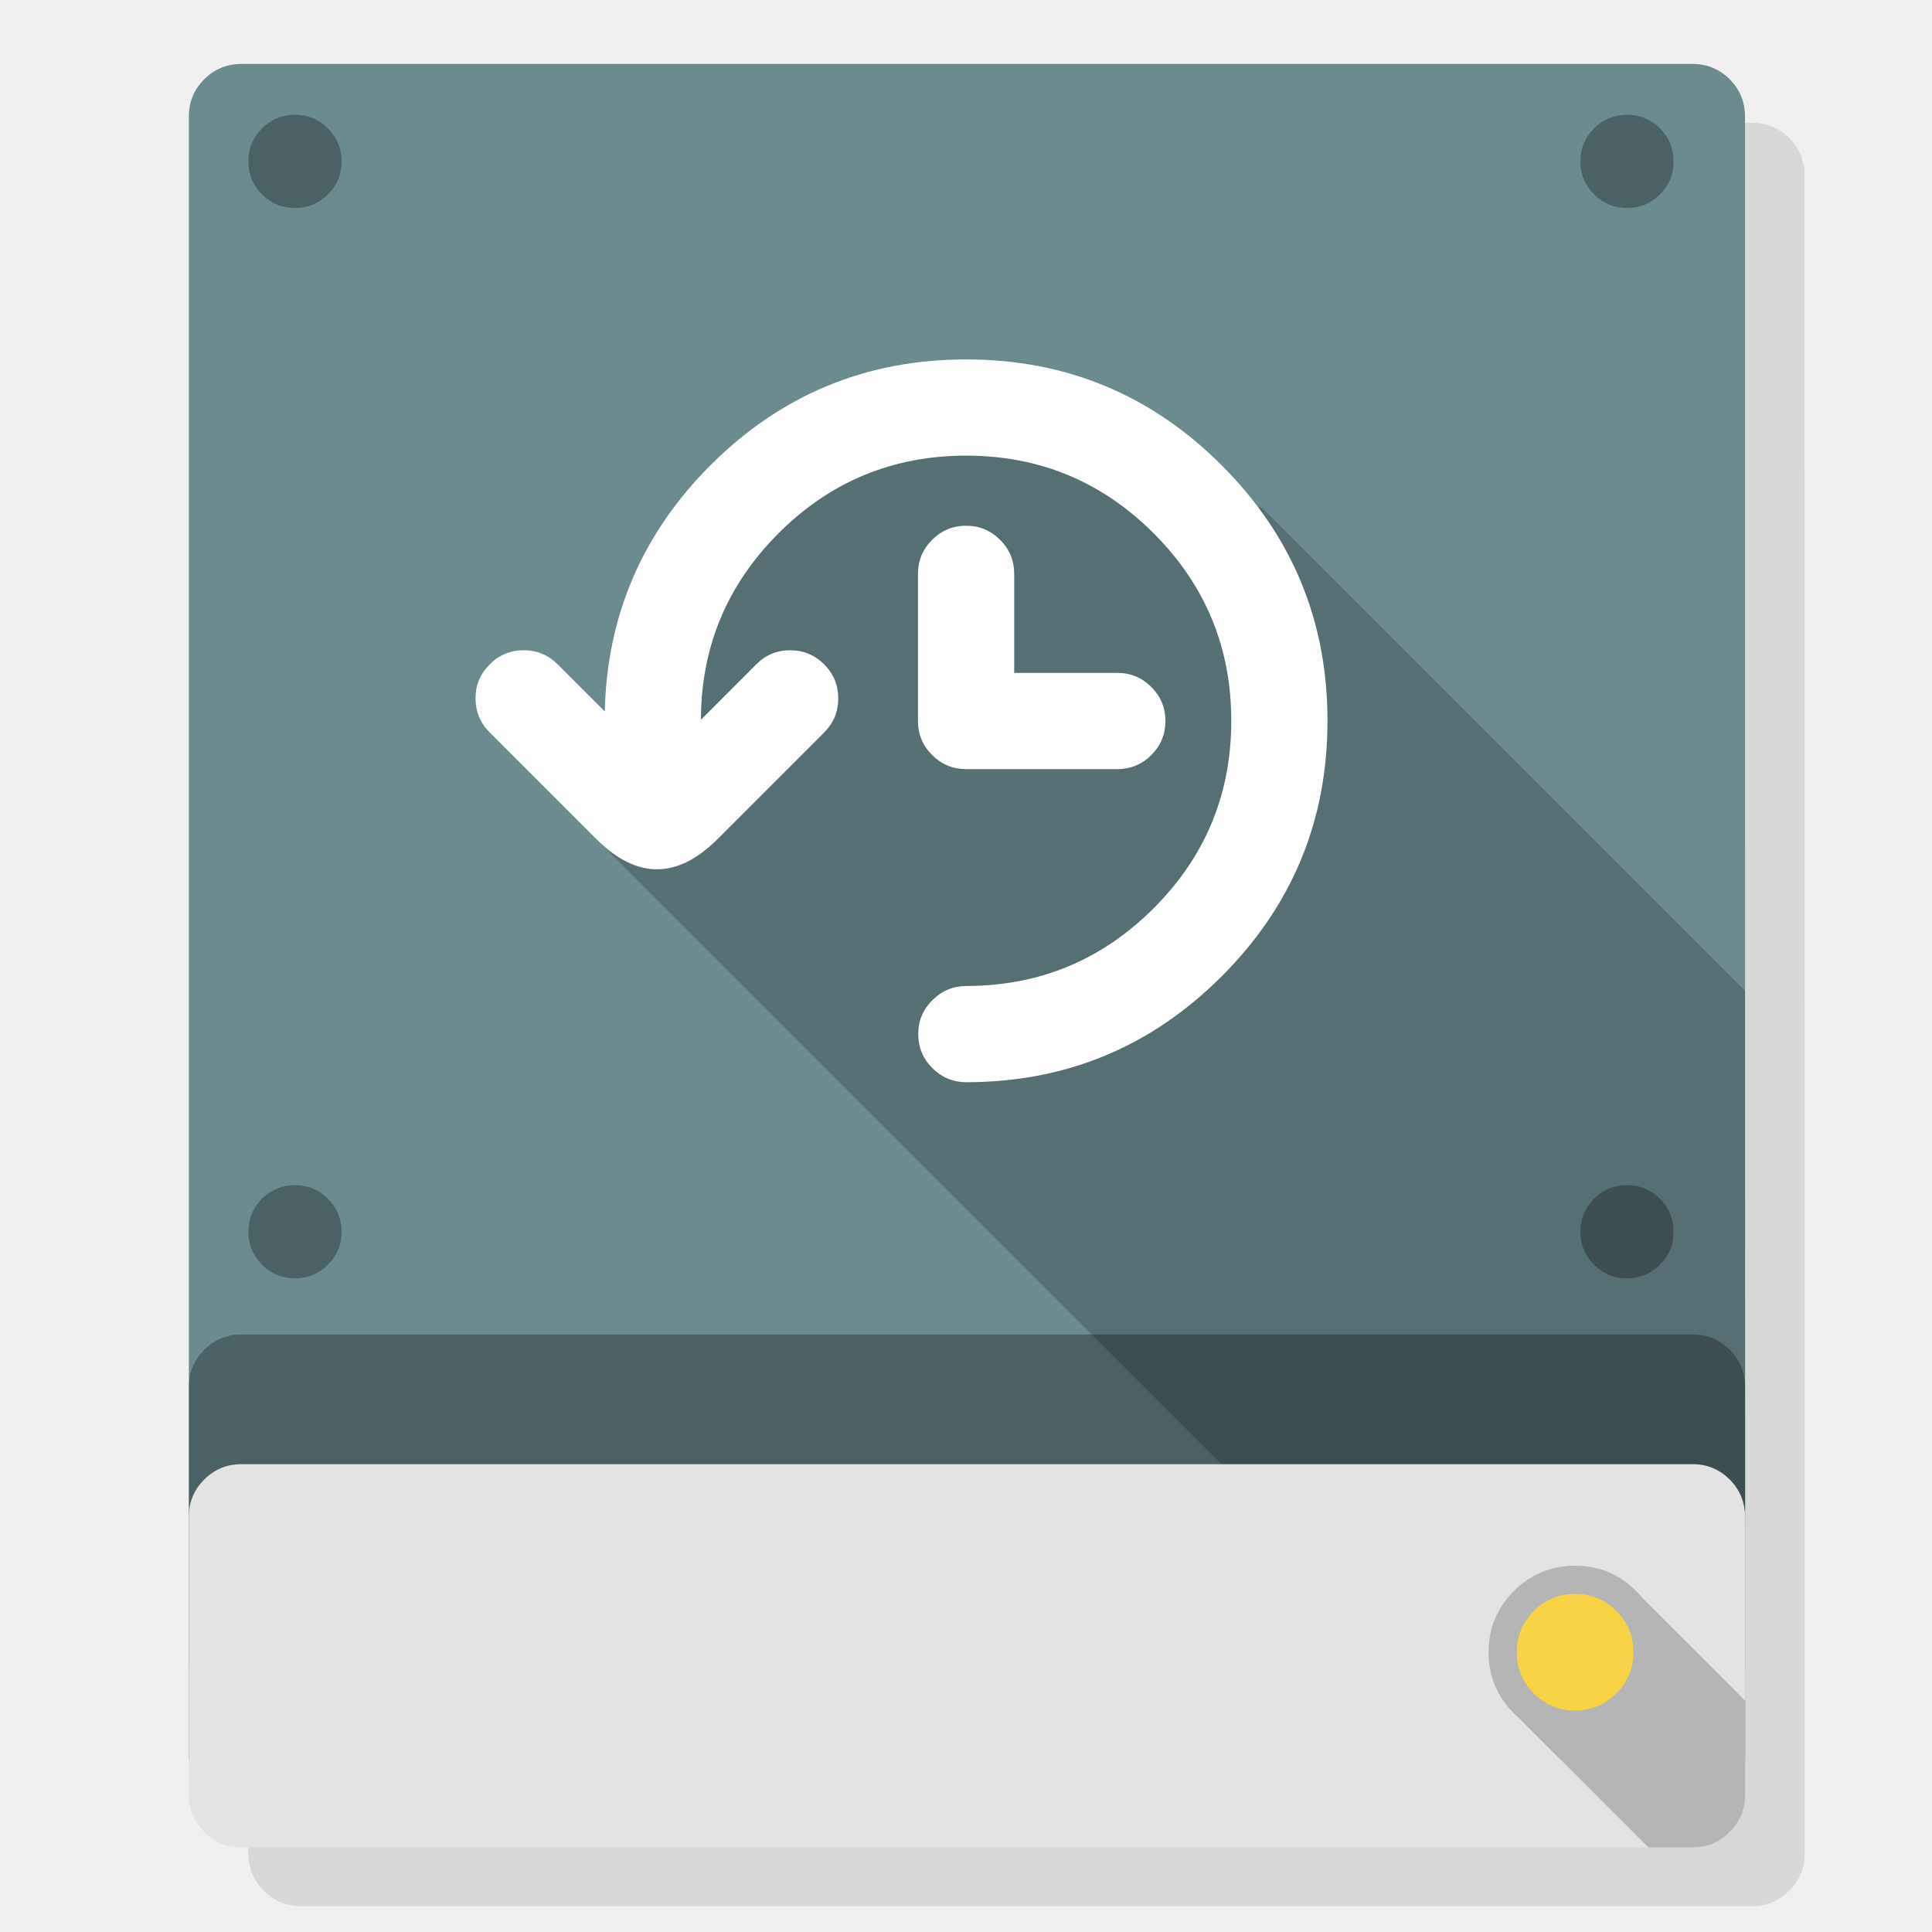
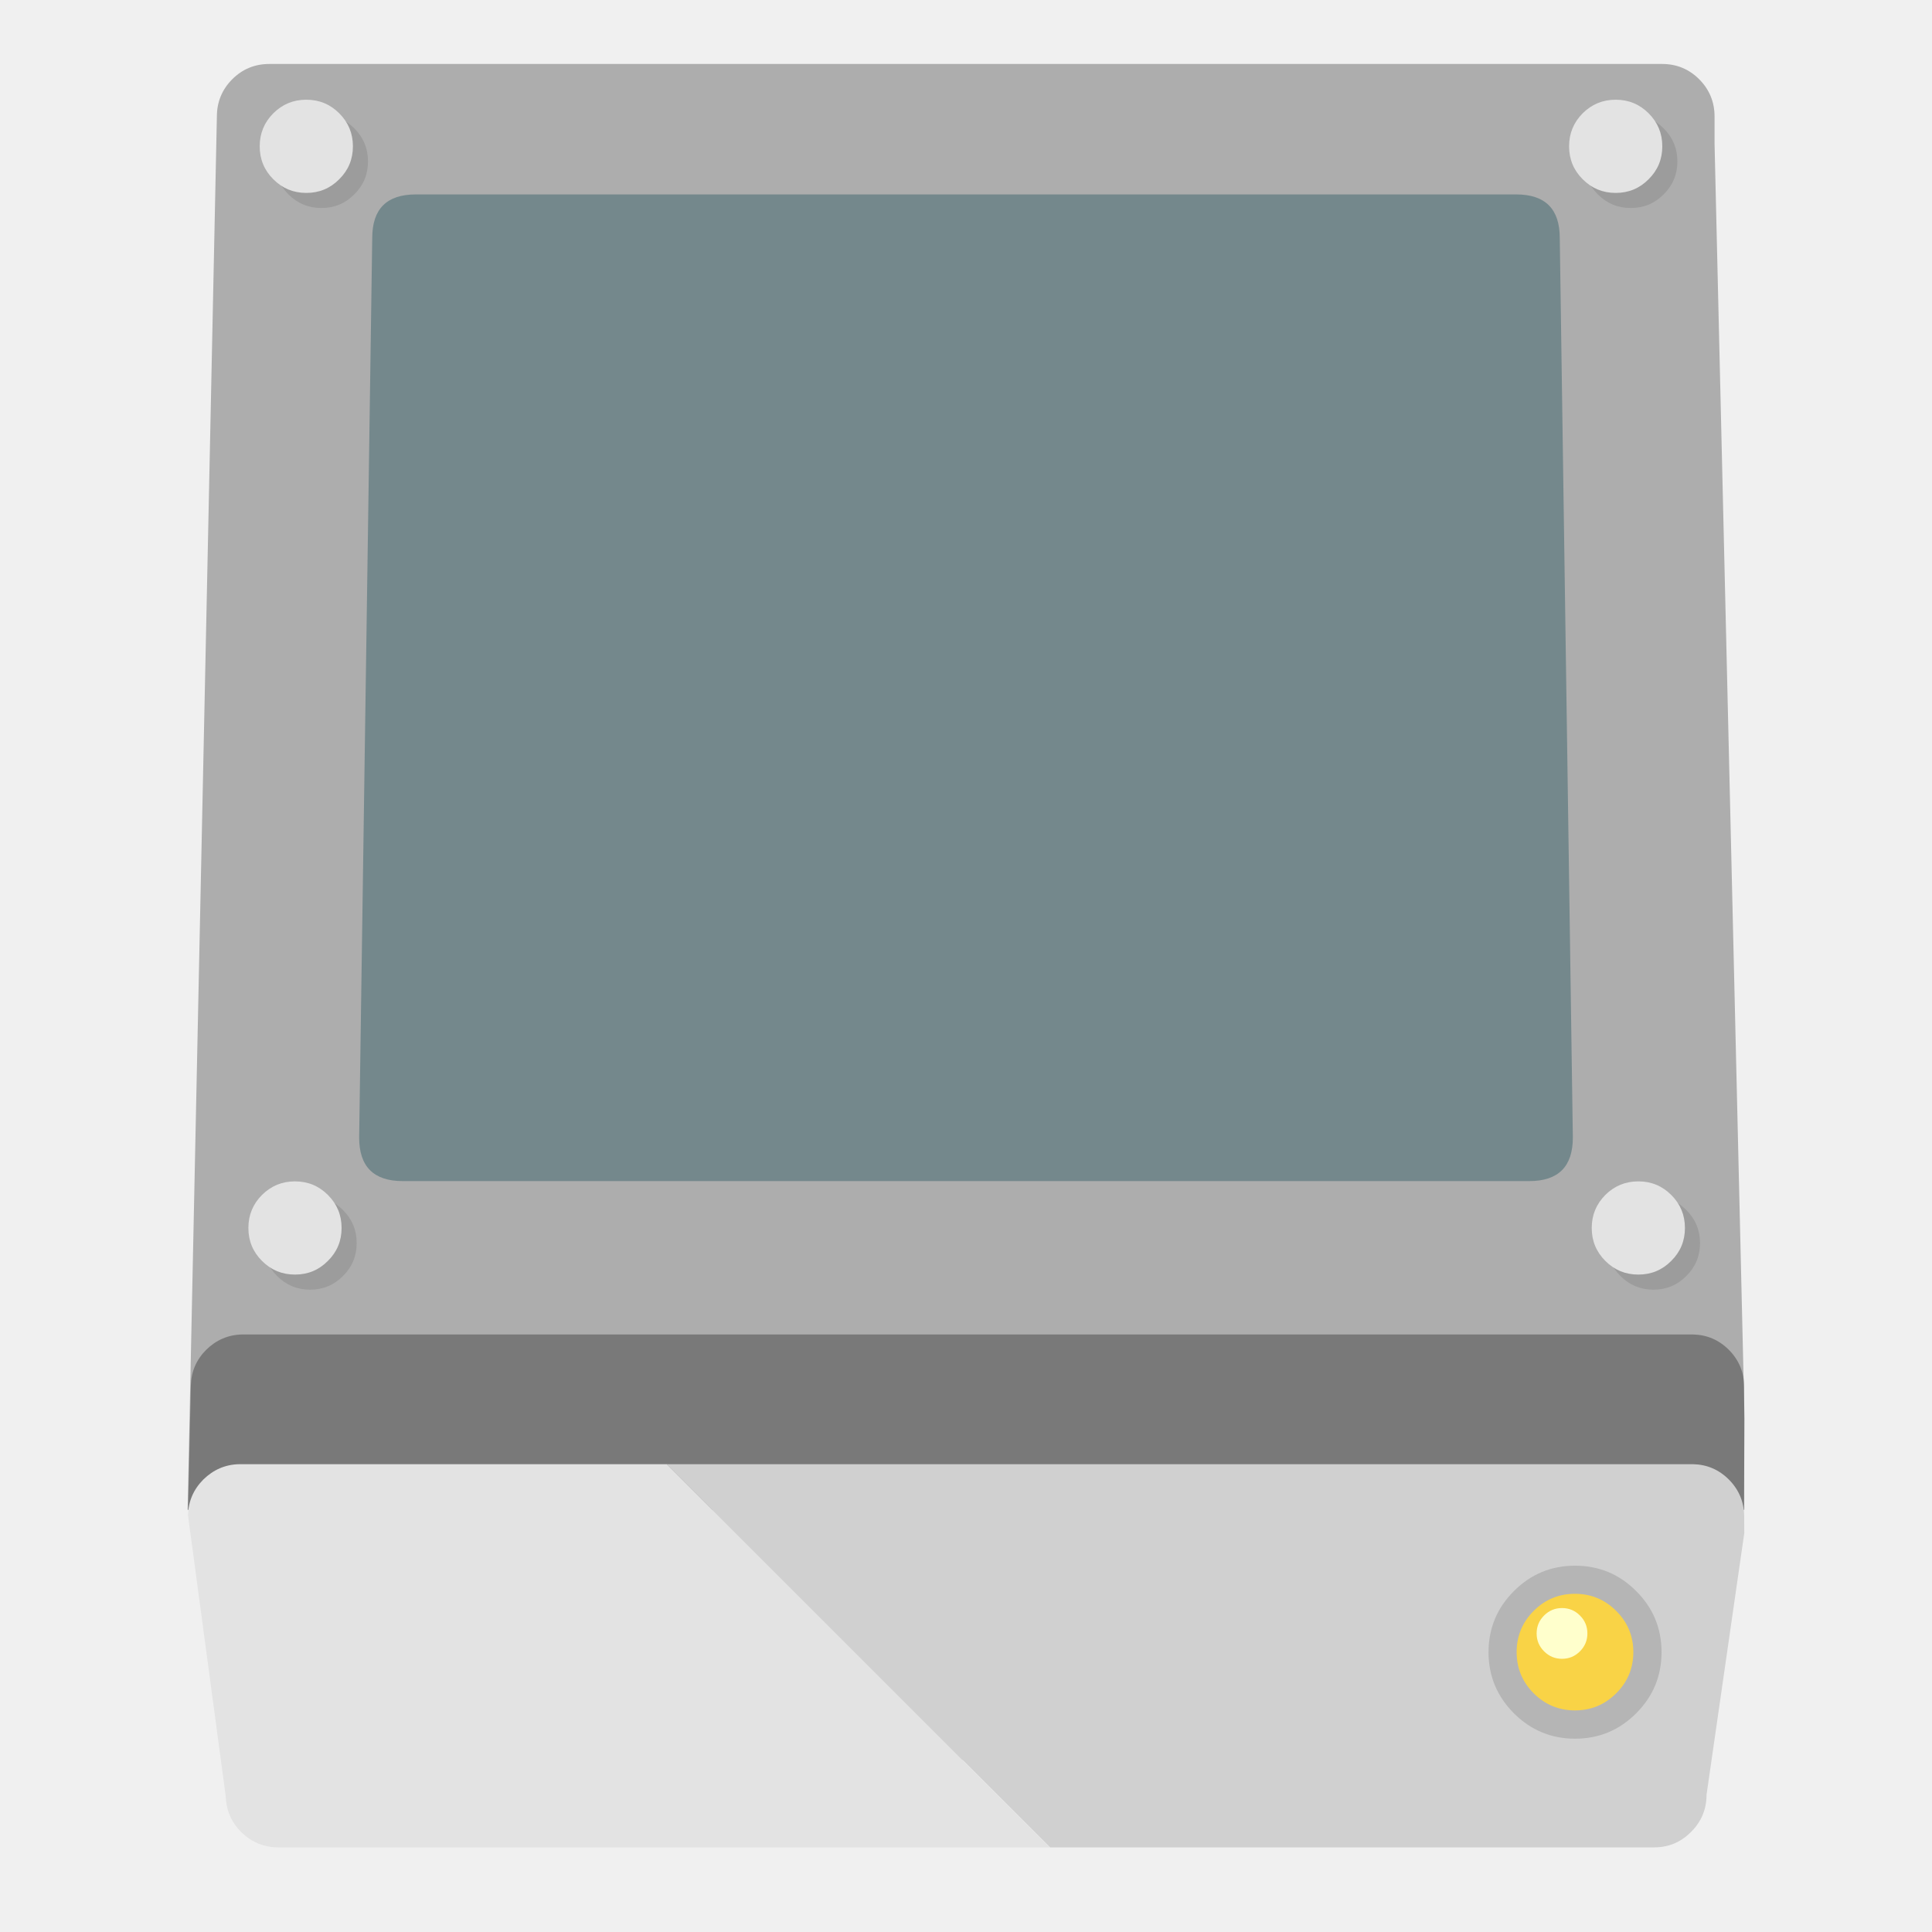
<svg xmlns="http://www.w3.org/2000/svg" id="DRIVE-TimeMachine" image-rendering="optimizeSpeed" baseProfile="basic" version="1.1" style="background-color:#ffffff" x="0px" y="0px" width="1024px" height="1024px" viewBox="0 0 1024 1024" enable-background="new 0 0 1024 1024">
  <defs transform="matrix(1 0 0 1 0 0) " />
-   <g id="Calque.__203">
+   <g id="Calque.__206">
    <g id="shape">
-       <path id="path" fill="#000000" fill-opacity="0.098" d="M956.45,92.9 C956.45,85.25 953.75,78.65 948.35,73.2 Q940.2,65.05 928.6,65.05 L844.95,65.05 789.85,65.05 399.7,65.05 218.3,65.05 177.8,65.05 159.5,65.05 C151.8,65.05 145.2,67.75 139.75,73.2 134.35,78.65 131.65,85.25 131.65,92.9 L131.65,842.4 131.65,879.15 131.65,946.5 131.65,983.25 C131.7,984 131.75,984.7 131.8,985.45 132.45,991.85 135.1,997.4 139.75,1002.1 144.35,1006.7 149.75,1009.35 155.9,1010.1 157.05,1010.25 158.25,1010.3 159.5,1010.3 L928.65,1010.3 C930.15,1010.3 931.6,1010.2 933.05,1010 938.9,1009.15 943.95,1006.5 948.3,1002.1 950.35,1000.05 952.05,997.85 953.3,995.5 954.95,992.45 956,989.1 956.35,985.45 956.45,984.5 956.5,983.5 956.5,982.45 L956.45,107.35 956.45,101.6 956.45,92.9z" />
-     </g>
-   </g>
-   <g id="Calque.__204">
-     <g id="shape2">
-       <path id="path1" fill="#6B8B8F" fill-opacity="1" d="M916.8,42.05 C911.35,36.6 904.75,33.9 897.05,33.9 L813.4,33.9 758.3,33.9 368.15,33.9 186.75,33.9 146.25,33.9 127.95,33.9 C120.25,33.9 113.65,36.6 108.2,42.05 102.8,47.5 100.1,54.1 100.1,61.75 L100.1,932.85 924.95,932.85 924.95,928.85 924.9,76.2 924.9,70.45 924.9,61.75 C924.9,54.1 922.2,47.5 916.8,42.05z" />
-     </g>
-   </g>
-   <g id="Calque.__205">
-     <g id="shape4">
-       <path id="path2" fill="#000000" fill-opacity="0.2" d="M924.925,525.225 L669,269.3 553.6,225.775 394.1,244.5 316,444.65 671.9,800.55 924.95,800.5 924.925,525.225z" />
-     </g>
-   </g>
-   <g id="Calque.__206">
-     <g id="shape6">
-       <path id="path3" fill="#000000" fill-opacity="0.298" d="M924.9,735.15 C924.9,727.5 922.2,720.9 916.8,715.45 911.55,710.2 905.2,707.45 897.8,707.3 L127.25,707.3 C119.85,707.45 113.5,710.2 108.2,715.45 102.95,720.75 100.25,727.1 100.1,734.45 L100.1,883.35 C100.15,884.1 100.2,884.8 100.25,885.55 Q101.2,895.15 108.2,902.2 C112.8,906.8 118.2,909.45 124.35,910.2 125.55,910.35 126.75,910.4 127.95,910.4 L897.1,910.4 C898.65,910.4 900.15,910.3 901.5,910.1 907.45,909.2 912.45,906.55 916.75,902.2 918.85,900.15 920.5,897.9 921.75,895.6 923.45,892.45 924.45,889.15 924.8,885.55 924.9,884.6 924.95,883.6 924.95,882.55 L924.95,743.85 924.9,735.15z" />
+       <path id="path" fill="#ADADAD" fill-opacity="1" d="M908.75,70.45 L908.75,61.75 C908.75,54.1 906.05,47.5 900.65,42.05 895.2,36.6 888.65,33.9 880.9,33.9 L161.1,33.9 142.8,33.9 C135.05,33.9 128.5,36.6 123.05,42.05 117.65,47.5 114.95,54.1 114.95,61.75 L99.45,800.25 121.1,799.2 121.1,808.25 254.95,808.25 259.45,932.85 826.1,932.85 826.1,810.25 880.2,810.25 898.7,810.25 898.7,799.7 924.3,800.25 924.65,752.15 924.2,733.1 908.75,76.2 908.75,70.45z" />
    </g>
  </g>
  <g id="Calque.__207">
-     <g id="shape8">
-       <path id="path4" fill="#E3E3E3" fill-opacity="1" d="M916.8,784.2 C911.55,778.95 905.2,776.2 897.8,776.05 L127.25,776.05 C119.85,776.2 113.5,778.95 108.2,784.2 102.95,789.5 100.25,795.85 100.1,803.2 L100.1,952.075 L100.1,952.1 C100.15,952.85 100.2,953.55 100.25,954.3 Q101.2,963.9 108.2,970.95 C112.8,975.55 118.2,978.2 124.35,978.95 125.55,979.1 126.75,979.15 127.95,979.15 L873.75,979.15 799.4,904.8 862.05,838.75 924.95,901.65 924.95,812.6 924.9,803.9 C924.9,796.25 922.2,789.65 916.8,784.2z" />
-       <path id="path5" fill="#B5B5B5" fill-opacity="1" d="M897.1,979.15 C898.65,979.15 900.15,979.05 901.5,978.85 907.45,977.95 912.45,975.3 916.75,970.95 918.85,968.9 920.5,966.65 921.75,964.35 923.45,961.2 924.45,957.9 924.8,954.3 924.9,953.35 924.95,952.35 924.95,951.3 L924.95,901.65 862.05,838.75 799.4,904.8 873.75,979.15 897.1,979.15z" />
+     <g id="shape2">
+       <path id="path1" fill="#000000" fill-opacity="0.298" d="M916.35,715.45 Q908.45,707.55 897.35,707.3 L128.3,707.3 C120.95,707.45 114.6,710.2 109.25,715.45 104,720.75 101.3,727.1 101.15,734.45 L99.65,800.25 924.5,800.25 924.45,735.15 C924.45,727.5 921.75,720.9 916.35,715.45z" />
    </g>
  </g>
  <g id="Calque.__208">
-     <g id="shape12">
-       <path id="path6" fill="#B5B5B5" fill-opacity="1" d="M880.65,875.7 C880.65,863 876.15,852.2 867.2,843.3 858.3,834.35 847.5,829.85 834.8,829.85 Q815.85,829.85 802.4,843.3 C793.5,852.2 788.95,863 788.95,875.7 788.95,888.35 793.5,899.15 802.4,908.1 811.35,917 822.15,921.55 834.8,921.55 847.5,921.55 858.3,917 867.2,908.1 876.15,899.15 880.65,888.35 880.65,875.7z" />
+     <g id="Symbole.__203_1" overflow="visible">
+       <g id="Calque.__217">
+         <g id="shape32">
+           <path id="path22" fill="#74888C" fill-opacity="1" d="M826.709,126.158 Q826.709,103.051 803.603,103.051 L220.397,103.051 C204.974,103.051 197.291,110.734 197.291,126.158 L190.359,602.9 C190.359,618.324 198.042,626.007 213.466,626.007 L810.534,626.007 C825.958,626.007 833.641,618.324 833.641,602.9 L826.709,126.158z" />
+         </g>
+       </g>
    </g>
  </g>
  <g id="Calque.__209">
-     <g id="shape14">
-       <path id="path7" fill="#F9D346" fill-opacity="1" d="M834.8,844.8 C826.3,844.8 818.95,847.8 812.95,853.85 806.95,859.85 803.9,867.15 803.9,875.7 803.9,884.25 806.95,891.55 812.95,897.55 818.95,903.55 826.3,906.6 834.8,906.6 843.35,906.6 850.65,903.55 856.65,897.55 862.7,891.55 865.75,884.25 865.75,875.7 865.75,867.15 862.7,859.85 856.65,853.85 Q847.6,844.8 834.8,844.8z" />
+     <g id="shape4">
+       <path id="path2" fill="#D0D0D0" fill-opacity="1" d="M916.35,784.2 Q908.45,776.3 897.35,776.05 L353.45,776.05 556.55,979.15 876.65,979.15 C878.25,979.15 879.7,979.05 881.05,978.85 886.9,978 891.95,975.35 896.3,970.95 898.3,969 899.95,966.8 901.3,964.35 903,961.2 904,957.85 904.35,954.3 904.45,953.35 904.5,952.35 904.5,951.3 L924.5,812.6 924.45,803.9 C924.45,796.25 921.75,789.65 916.35,784.2z" />
+       <path id="path3" fill="#E3E3E3" fill-opacity="1" d="M126.8,776.05 C119.45,776.2 113.1,778.95 107.75,784.2 102.5,789.5 99.8,795.85 99.65,803.2 L119.65,952.1 119.8,954.3 C120.45,960.7 123.1,966.25 127.75,970.95 132.3,975.5 137.7,978.2 143.9,978.95 144.95,979.1 146.15,979.15 147.5,979.15 L556.55,979.15 353.45,776.05 126.8,776.05z" />
    </g>
  </g>
  <g id="Calque.__210">
-     <g id="shape16">
-       <path id="path8" fill="#000000" fill-opacity="0.298" d="M844.85,68.05 C840.05,72.9 837.65,78.7 837.65,85.55 837.65,92.4 840.05,98.2 844.85,103 849.7,107.85 855.5,110.25 862.35,110.25 869.2,110.25 875,107.85 879.8,103 884.65,98.2 887.05,92.4 887.05,85.55 887.05,78.7 884.65,72.9 879.8,68.05 875,63.25 869.2,60.85 862.35,60.85 855.5,60.85 849.7,63.25 844.85,68.05z M879.8,635.35 C875,630.55 869.2,628.15 862.35,628.15 855.5,628.15 849.7,630.55 844.85,635.35 840.05,640.2 837.65,646 837.65,652.85 837.65,659.7 840.05,665.5 844.85,670.3 849.7,675.15 855.5,677.55 862.35,677.55 869.2,677.55 875,675.15 879.8,670.3 884.65,665.5 887.05,659.7 887.05,652.85 887.05,646 884.65,640.2 879.8,635.35z M181.05,85.55 Q181.05,75.3 173.8,68.05 C169,63.25 163.2,60.85 156.35,60.85 149.5,60.85 143.7,63.25 138.85,68.05 134.05,72.9 131.65,78.7 131.65,85.55 131.65,92.4 134.05,98.2 138.85,103 143.7,107.85 149.5,110.25 156.35,110.25 163.2,110.25 169,107.85 173.8,103 178.65,98.2 181.05,92.4 181.05,85.55z M156.35,628.15 C149.5,628.15 143.7,630.55 138.85,635.35 134.05,640.2 131.65,646 131.65,652.85 131.65,659.7 134.05,665.5 138.85,670.3 143.7,675.15 149.5,677.55 156.35,677.55 163.2,677.55 169,675.15 173.8,670.3 178.65,665.5 181.05,659.7 181.05,652.85 181.05,646 178.65,640.2 173.8,635.35 169,630.55 163.2,628.15 156.35,628.15z" />
+     <g id="shape8">
+       <path id="path4" fill="#B5B5B5" fill-opacity="1" d="M880.65,875.7 C880.65,863 876.15,852.2 867.2,843.3 858.3,834.35 847.5,829.85 834.8,829.85 Q815.85,829.85 802.4,843.3 C793.5,852.2 788.95,863 788.95,875.7 788.95,888.35 793.5,899.15 802.4,908.1 811.35,917 822.15,921.55 834.8,921.55 847.5,921.55 858.3,917 867.2,908.1 876.15,899.15 880.65,888.35 880.65,875.7z" />
    </g>
  </g>
  <g id="Calque.__211">
-     <g id="shape24">
-       <path id="path15" fill="#FFFFFF" fill-opacity="1" d="M512.05,278.65 Q501.49,278.653 494.025,286.125 L494.05,286.15 C489.05,291.1 486.55,297.1 486.55,304.15 L486.55,382.15 C486.55,389.2 489.05,395.2 494.05,400.2 499,405.15 505,407.65 512.05,407.65 L592.2,407.65 C599.25,407.65 605.25,405.15 610.25,400.2 615.2,395.2 617.7,389.2 617.7,382.15 617.7,375.1 615.2,369.1 610.25,364.15 605.25,359.15 599.25,356.65 592.2,356.65 L537.55,356.65 537.55,304.15 C537.55,297.1 535.05,291.1 530.1,286.15 525.1,281.15 519.1,278.65 512.05,278.65z" />
+     <g id="Symbole.__205_1" overflow="visible">
+       <g id="Calque.__218">
+         <g id="shape33">
+           <path id="path23" fill="#F9D346" fill-opacity="1" d="M856.6,853.8 Q847.55,844.75 834.75,844.75 C826.25,844.75 818.9,847.75 812.9,853.8 806.9,859.8 803.85,867.1 803.85,875.65 803.85,884.2 806.9,891.5 812.9,897.5 818.9,903.5 826.25,906.55 834.75,906.55 843.3,906.55 850.6,903.5 856.6,897.5 862.65,891.5 865.7,884.2 865.7,875.65 865.7,867.1 862.65,859.8 856.6,853.8z" />
+         </g>
+       </g>
+       <g id="Calque.__219">
+         <g id="shape34">
+           <path id="path24" fill="#FFFFCC" fill-opacity="1" d="M837.4,875.25 Q841.35,871.3 841.35,865.75 C841.35,862.05 840.05,858.9 837.4,856.25 834.75,853.6 831.6,852.3 827.9,852.3 824.2,852.3 821.05,853.6 818.4,856.25 815.75,858.9 814.45,862.05 814.45,865.75 814.45,869.45 815.75,872.6 818.4,875.25 821.05,877.9 824.2,879.2 827.9,879.2 831.6,879.2 834.75,877.9 837.4,875.25z" />
+         </g>
+       </g>
    </g>
  </g>
  <g id="Calque.__212">
-     <g id="shape26">
-       <path id="path16" fill="#FFFFFF" fill-opacity="1" d="M376.6,246.55 L376.55,246.6 C340.35,282.85 321.7,326.35 320.55,377.1 L295.6,352.15 C290.6,347.15 284.6,344.65 277.55,344.65 270.5,344.65 264.5,347.15 259.55,352.15 254.55,357.1 252.05,363.1 252.05,370.15 252.05,377.2 254.55,383.2 259.55,388.2 L316,444.65 C337.45,466.1 358.85,466.1 380.3,444.75 L436.85,388.2 C441.8,383.2 444.3,377.2 444.3,370.15 444.3,363.1 441.8,357.1 436.85,352.15 431.85,347.15 425.85,344.65 418.8,344.65 411.75,344.65 405.75,347.15 400.8,352.15 L371.5,381.5 C371.5,381.15 371.5,380.75 371.5,380.4 371.85,342.3 385.6,309.7 412.65,282.65 440.1,255.2 473.25,241.5 512.05,241.5 550.9,241.5 584,255.2 611.45,282.65 638.9,310.1 652.6,343.2 652.6,382.05 652.6,420.85 638.9,453.95 611.45,481.4 L611.4,481.45 C584,508.85 550.9,522.55 512.15,522.6 505.1,522.65 499.1,525.15 494.15,530.15 489.15,535.1 486.65,541.1 486.7,548.15 486.7,555.15 489.2,561.15 494.2,566.15 499.2,571.1 505.2,573.6 512.2,573.6 565.05,573.55 610.15,554.85 647.5,517.5 684.9,480.1 703.6,434.95 703.6,382.05 703.6,329.15 684.9,284 647.5,246.6 610.1,209.2 564.95,190.5 512.05,190.5 459.15,190.5 414,209.2 376.6,246.55z" />
+     <g id="shape10">
+       <path id="path5" fill="#000000" fill-opacity="0.098" d="M846.85,68.05 C842.05,72.9 839.65,78.7 839.65,85.55 839.65,92.4 842.05,98.2 846.85,103 851.7,107.85 857.5,110.25 864.35,110.25 871.2,110.25 877,107.85 881.8,103 886.65,98.2 889.05,92.4 889.05,85.55 889.05,78.7 886.65,72.9 881.8,68.05 877,63.25 871.2,60.85 864.35,60.85 857.5,60.85 851.7,63.25 846.85,68.05z M893.8,676.3 C898.65,671.5 901.05,665.7 901.05,658.85 901.05,652 898.65,646.2 893.8,641.35 889,636.55 883.2,634.15 876.35,634.15 869.5,634.15 863.7,636.55 858.85,641.35 854.05,646.2 851.65,652 851.65,658.85 851.65,665.7 854.05,671.5 858.85,676.3 863.7,681.15 869.5,683.55 876.35,683.55 883.2,683.55 889,681.15 893.8,676.3z M195.05,85.55 C195.05,78.7 192.65,72.9 187.8,68.05 183,63.25 177.2,60.85 170.35,60.85 163.5,60.85 157.7,63.25 152.85,68.05 148.05,72.9 145.65,78.7 145.65,85.55 145.65,92.4 148.05,98.2 152.85,103 157.7,107.85 163.5,110.25 170.35,110.25 177.2,110.25 183,107.85 187.8,103 192.65,98.2 195.05,92.4 195.05,85.55z M139.65,658.85 C139.65,665.7 142.05,671.5 146.85,676.3 151.7,681.15 157.5,683.55 164.35,683.55 171.2,683.55 177,681.15 181.8,676.3 186.65,671.5 189.05,665.7 189.05,658.85 Q189.05,648.6 181.8,641.35 C177,636.55 171.2,634.15 164.35,634.15 157.5,634.15 151.7,636.55 146.85,641.35 142.05,646.2 139.65,652 139.65,658.85z" />
+     </g>
+   </g>
+   <g id="Calque.__213">
+     <g id="shape18">
+       <path id="path12" fill="#E3E3E3" fill-opacity="1" d="M831.65,77.55 C831.65,84.4 834.05,90.2 838.85,95 843.7,99.85 849.5,102.25 856.35,102.25 863.2,102.25 869,99.85 873.8,95 878.65,90.2 881.05,84.4 881.05,77.55 881.05,70.7 878.65,64.9 873.8,60.05 869,55.25 863.2,52.85 856.35,52.85 849.5,52.85 843.7,55.25 838.85,60.05 834.05,64.9 831.65,70.7 831.65,77.55z M868.35,626.15 C861.5,626.15 855.7,628.55 850.85,633.35 846.05,638.2 843.65,644 843.65,650.85 843.65,657.7 846.05,663.5 850.85,668.3 855.7,673.15 861.5,675.55 868.35,675.55 875.2,675.55 881,673.15 885.8,668.3 890.65,663.5 893.05,657.7 893.05,650.85 893.05,644 890.65,638.2 885.8,633.35 881,628.55 875.2,626.15 868.35,626.15z M179.8,60.05 C175,55.25 169.2,52.85 162.35,52.85 155.5,52.85 149.7,55.25 144.85,60.05 140.05,64.9 137.65,70.7 137.65,77.55 137.65,84.4 140.05,90.2 144.85,95 149.7,99.85 155.5,102.25 162.35,102.25 169.2,102.25 175,99.85 179.8,95 184.65,90.2 187.05,84.4 187.05,77.55 187.05,70.7 184.65,64.9 179.8,60.05z M156.35,626.15 C149.5,626.15 143.7,628.55 138.85,633.35 134.05,638.2 131.65,644 131.65,650.85 131.65,657.7 134.05,663.5 138.85,668.3 143.7,673.15 149.5,675.55 156.35,675.55 163.2,675.55 169,673.15 173.8,668.3 178.65,663.5 181.05,657.7 181.05,650.85 Q181.05,640.6 173.8,633.35 C169,628.55 163.2,626.15 156.35,626.15z" />
    </g>
  </g>
</svg>
